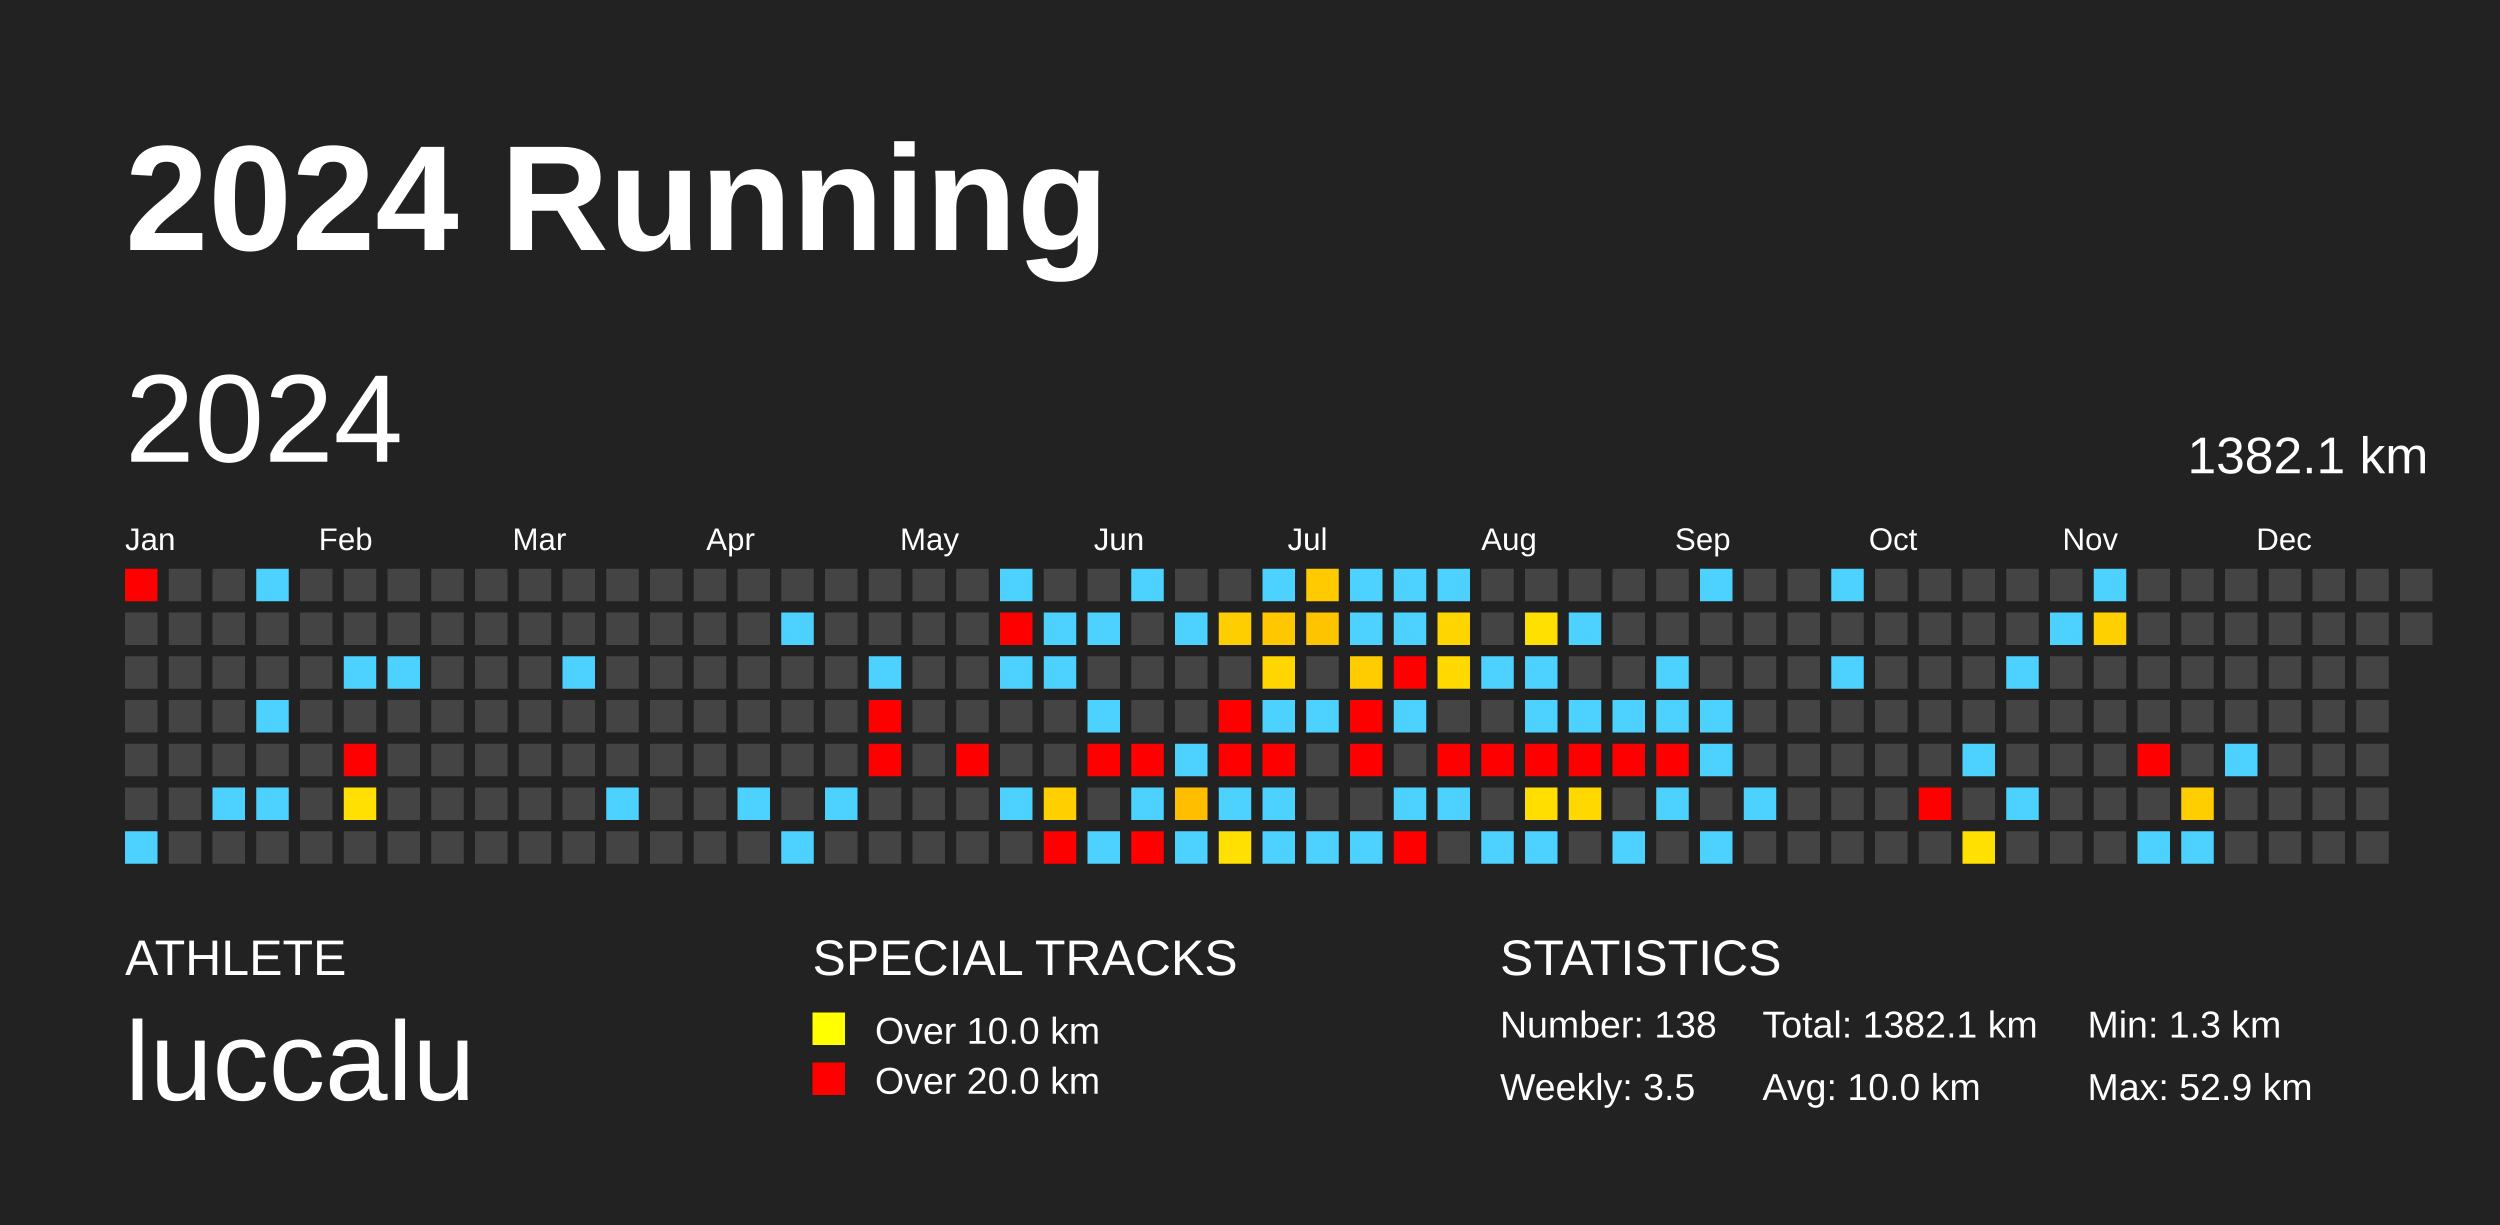
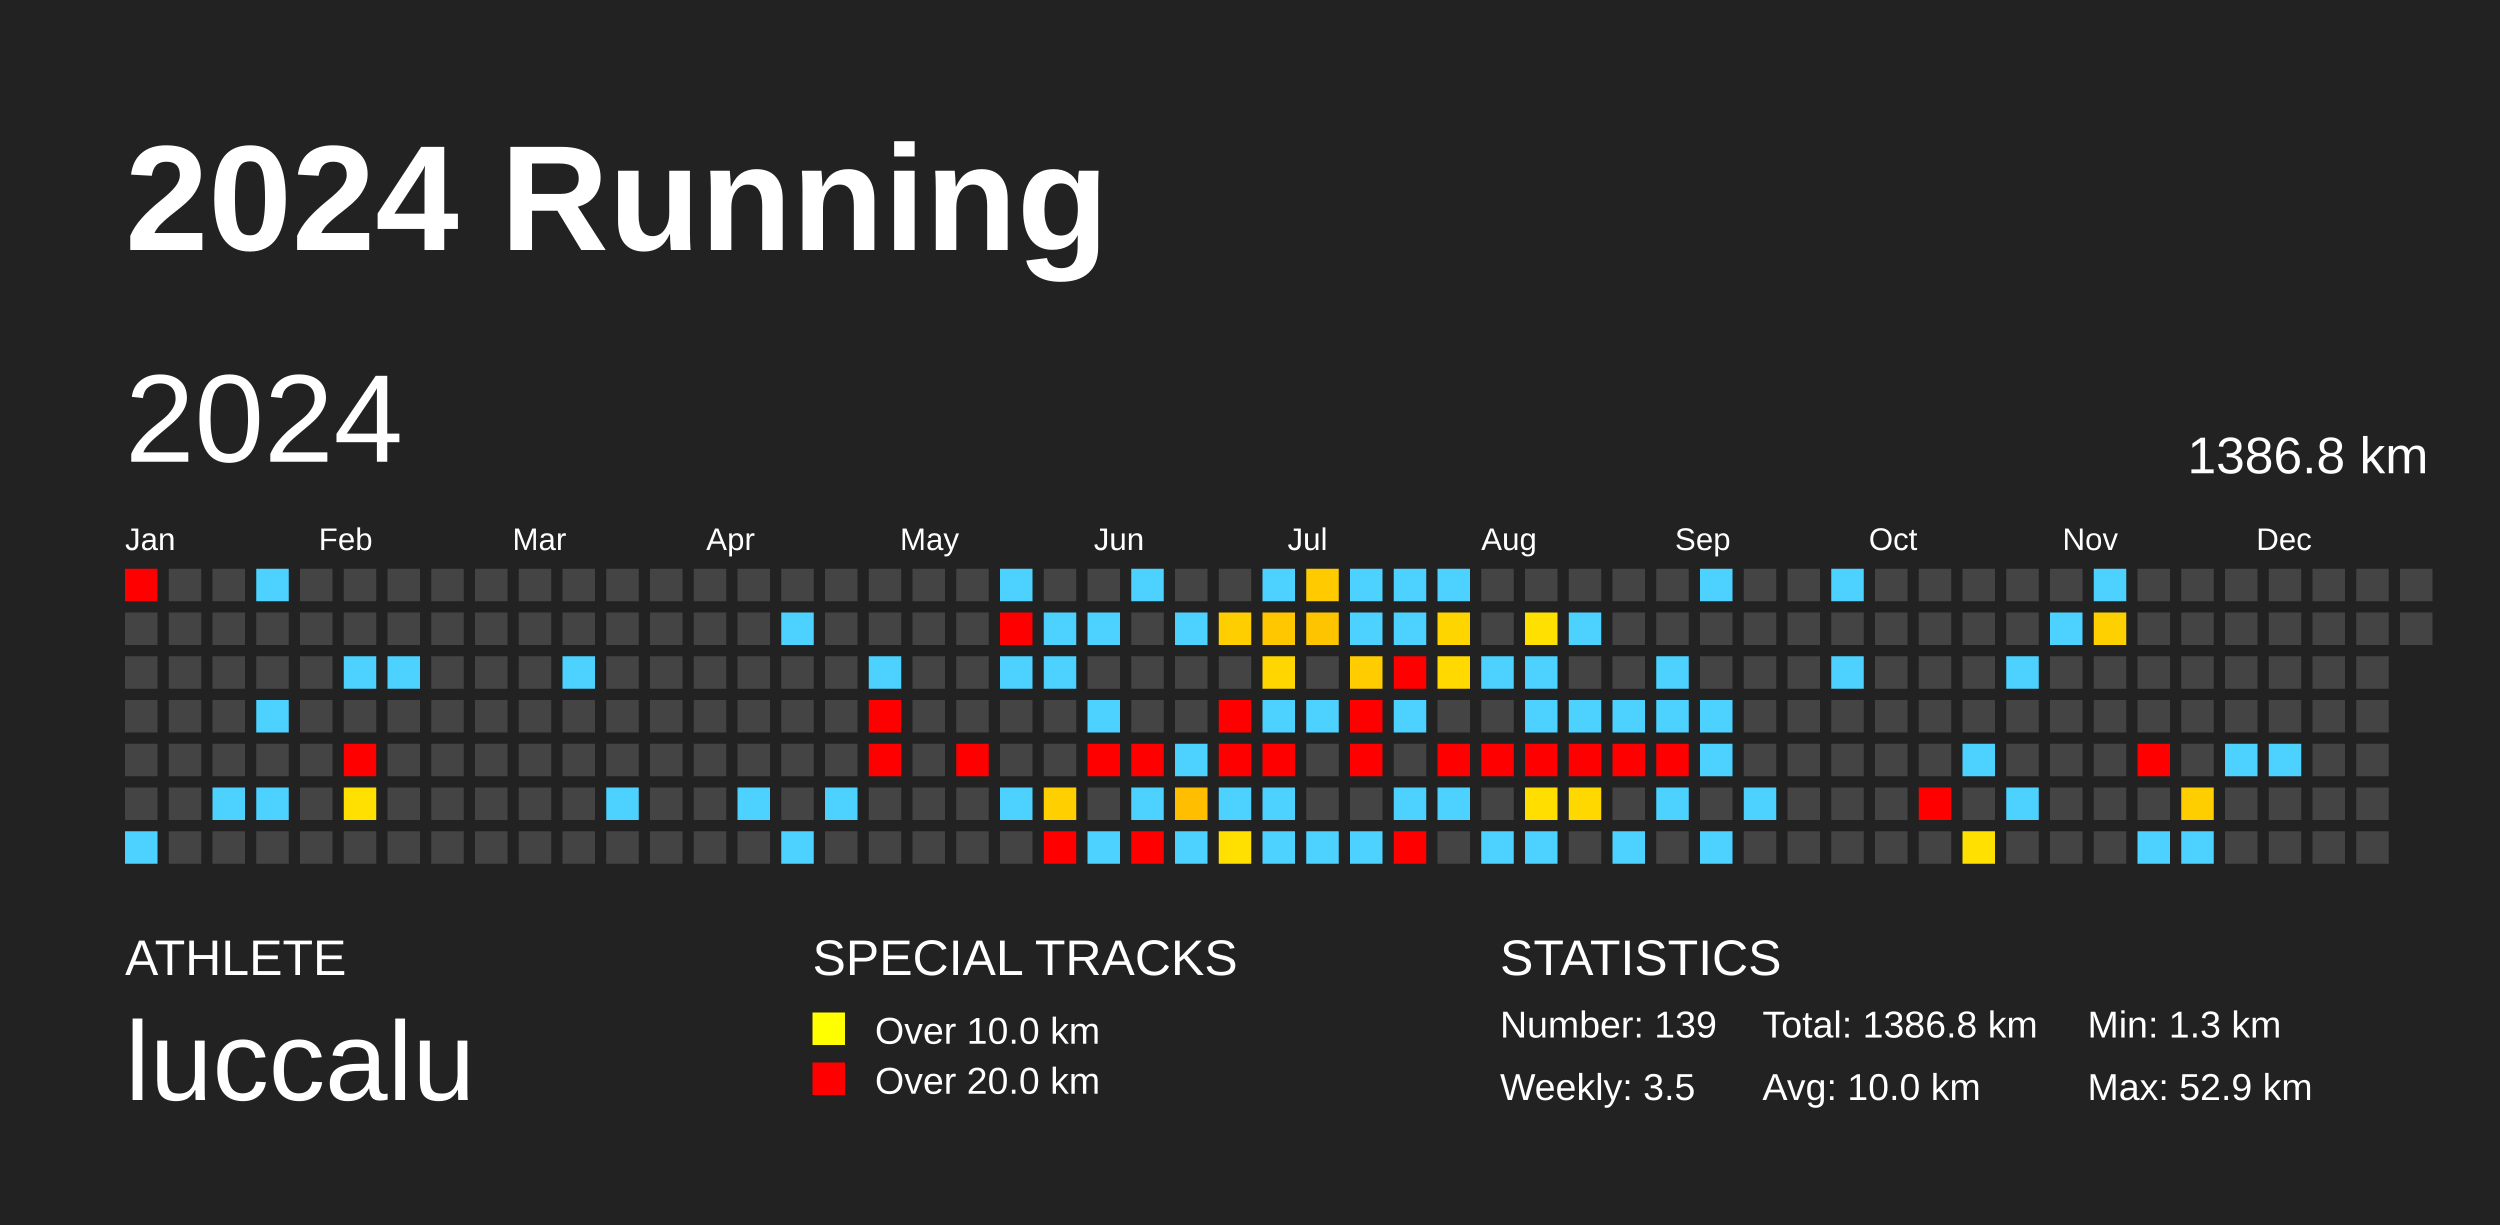
<svg xmlns="http://www.w3.org/2000/svg" baseProfile="full" height="98mm" version="1.1" viewBox="0,0,200,98" width="200mm">
  <defs />
  <rect fill="#222222" height="98" width="200" x="0" y="0" />
  <text fill="#FFFFFF" style="font-size:12px; font-family:Arial; font-weight:bold;" x="10" y="20">2024 Running</text>
  <text fill="#FFFFFF" style="font-size:4px; font-family:Arial" x="10" y="78">ATHLETE</text>
  <text fill="#FFFFFF" style="font-size:9px; font-family:Arial" x="10" y="88">luccalu</text>
  <text fill="#FFFFFF" style="font-size:4px; font-family:Arial" x="65" y="78">SPECIAL TRACKS</text>
  <rect fill="yellow" height="2.6" width="2.6" x="65" y="81" />
  <text fill="#FFFFFF" style="font-size:3px; font-family:Arial" x="70" y="83.5">Over 10.0 km</text>
  <rect fill="red" height="2.6" width="2.6" x="65" y="85" />
  <text fill="#FFFFFF" style="font-size:3px; font-family:Arial" x="70" y="87.5">Over 20.0 km</text>
  <text fill="#FFFFFF" style="font-size:4px; font-family:Arial" x="120" y="78">STATISTICS</text>
-   <text fill="#FFFFFF" style="font-size:3px; font-family:Arial" x="120" y="83">Number: 138</text>
+   <text fill="#FFFFFF" style="font-size:3px; font-family:Arial" x="120" y="83">Number: 139</text>
  <text fill="#FFFFFF" style="font-size:3px; font-family:Arial" x="120" y="88">Weekly: 3.5</text>
-   <text fill="#FFFFFF" style="font-size:3px; font-family:Arial" x="141" y="83">Total: 1382.1 km</text>
+   <text fill="#FFFFFF" style="font-size:3px; font-family:Arial" x="141" y="83">Total: 1386.8 km</text>
  <text fill="#FFFFFF" style="font-size:3px; font-family:Arial" x="141" y="88">Avg: 10.0 km</text>
  <text fill="#FFFFFF" style="font-size:3px; font-family:Arial" x="167" y="83">Min: 1.3 km</text>
  <text fill="#FFFFFF" style="font-size:3px; font-family:Arial" x="167" y="88">Max: 52.9 km</text>
  <text dominant-baseline="hanging" fill="#FFFFFF" style="font-size:10.0px; font-family:Arial;" x="10" y="30">2024</text>
-   <text dominant-baseline="hanging" fill="#FFFFFF" style="font-size:4.125px; font-family:Arial;" x="175" y="35">1382.1 km</text>
+   <text dominant-baseline="hanging" fill="#FFFFFF" style="font-size:4.125px; font-family:Arial;" x="175" y="35">1386.8 km</text>
  <text fill="#FFFFFF" style="font-size:2.5px; font-family:Arial" x="10.0" y="44">Jan</text>
  <text fill="#FFFFFF" style="font-size:2.5px; font-family:Arial" x="25.5" y="44">Feb</text>
  <text fill="#FFFFFF" style="font-size:2.5px; font-family:Arial" x="41.0" y="44">Mar</text>
  <text fill="#FFFFFF" style="font-size:2.5px; font-family:Arial" x="56.5" y="44">Apr</text>
  <text fill="#FFFFFF" style="font-size:2.5px; font-family:Arial" x="72.0" y="44">May</text>
  <text fill="#FFFFFF" style="font-size:2.5px; font-family:Arial" x="87.5" y="44">Jun</text>
  <text fill="#FFFFFF" style="font-size:2.5px; font-family:Arial" x="103.0" y="44">Jul</text>
  <text fill="#FFFFFF" style="font-size:2.5px; font-family:Arial" x="118.5" y="44">Aug</text>
  <text fill="#FFFFFF" style="font-size:2.5px; font-family:Arial" x="134.0" y="44">Sep</text>
  <text fill="#FFFFFF" style="font-size:2.5px; font-family:Arial" x="149.5" y="44">Oct</text>
  <text fill="#FFFFFF" style="font-size:2.5px; font-family:Arial" x="165.0" y="44">Nov</text>
  <text fill="#FFFFFF" style="font-size:2.5px; font-family:Arial" x="180.5" y="44">Dec</text>
  <rect fill="red" height="2.6" width="2.6" x="10.0" y="45.5" />
  <rect fill="#444444" height="2.6" width="2.6" x="10.0" y="49.0" />
  <rect fill="#444444" height="2.6" width="2.6" x="10.0" y="52.5" />
  <rect fill="#444444" height="2.6" width="2.6" x="10.0" y="56.0" />
  <rect fill="#444444" height="2.6" width="2.6" x="10.0" y="59.5" />
  <rect fill="#444444" height="2.6" width="2.6" x="10.0" y="63.0" />
  <rect fill="#4dd2ff" height="2.6" width="2.6" x="10.0" y="66.5" />
  <rect fill="#444444" height="2.6" width="2.6" x="13.5" y="45.5" />
  <rect fill="#444444" height="2.6" width="2.6" x="13.5" y="49.0" />
  <rect fill="#444444" height="2.6" width="2.6" x="13.5" y="52.5" />
  <rect fill="#444444" height="2.6" width="2.6" x="13.5" y="56.0" />
  <rect fill="#444444" height="2.6" width="2.6" x="13.5" y="59.5" />
  <rect fill="#444444" height="2.6" width="2.6" x="13.5" y="63.0" />
  <rect fill="#444444" height="2.6" width="2.6" x="13.5" y="66.5" />
  <rect fill="#444444" height="2.6" width="2.6" x="17.0" y="45.5" />
  <rect fill="#444444" height="2.6" width="2.6" x="17.0" y="49.0" />
  <rect fill="#444444" height="2.6" width="2.6" x="17.0" y="52.5" />
  <rect fill="#444444" height="2.6" width="2.6" x="17.0" y="56.0" />
  <rect fill="#444444" height="2.6" width="2.6" x="17.0" y="59.5" />
  <rect fill="#4dd2ff" height="2.6" width="2.6" x="17.0" y="63.0" />
  <rect fill="#444444" height="2.6" width="2.6" x="17.0" y="66.5" />
  <rect fill="#4dd2ff" height="2.6" width="2.6" x="20.5" y="45.5" />
  <rect fill="#444444" height="2.6" width="2.6" x="20.5" y="49.0" />
  <rect fill="#444444" height="2.6" width="2.6" x="20.5" y="52.5" />
  <rect fill="#4dd2ff" height="2.6" width="2.6" x="20.5" y="56.0" />
  <rect fill="#444444" height="2.6" width="2.6" x="20.5" y="59.5" />
  <rect fill="#4dd2ff" height="2.6" width="2.6" x="20.5" y="63.0" />
  <rect fill="#444444" height="2.6" width="2.6" x="20.5" y="66.5" />
  <rect fill="#444444" height="2.6" width="2.6" x="24.0" y="45.5" />
  <rect fill="#444444" height="2.6" width="2.6" x="24.0" y="49.0" />
  <rect fill="#444444" height="2.6" width="2.6" x="24.0" y="52.5" />
  <rect fill="#444444" height="2.6" width="2.6" x="24.0" y="56.0" />
  <rect fill="#444444" height="2.6" width="2.6" x="24.0" y="59.5" />
  <rect fill="#444444" height="2.6" width="2.6" x="24.0" y="63.0" />
  <rect fill="#444444" height="2.6" width="2.6" x="24.0" y="66.5" />
  <rect fill="#444444" height="2.6" width="2.6" x="27.5" y="45.5" />
  <rect fill="#444444" height="2.6" width="2.6" x="27.5" y="49.0" />
  <rect fill="#4dd2ff" height="2.6" width="2.6" x="27.5" y="52.5" />
  <rect fill="#444444" height="2.6" width="2.6" x="27.5" y="56.0" />
  <rect fill="red" height="2.6" width="2.6" x="27.5" y="59.5" />
  <rect fill="#ffe000" height="2.6" width="2.6" x="27.5" y="63.0" />
  <rect fill="#444444" height="2.6" width="2.6" x="27.5" y="66.5" />
  <rect fill="#444444" height="2.6" width="2.6" x="31.0" y="45.5" />
  <rect fill="#444444" height="2.6" width="2.6" x="31.0" y="49.0" />
  <rect fill="#4dd2ff" height="2.6" width="2.6" x="31.0" y="52.5" />
  <rect fill="#444444" height="2.6" width="2.6" x="31.0" y="56.0" />
  <rect fill="#444444" height="2.6" width="2.6" x="31.0" y="59.5" />
  <rect fill="#444444" height="2.6" width="2.6" x="31.0" y="63.0" />
  <rect fill="#444444" height="2.6" width="2.6" x="31.0" y="66.5" />
  <rect fill="#444444" height="2.6" width="2.6" x="34.5" y="45.5" />
  <rect fill="#444444" height="2.6" width="2.6" x="34.5" y="49.0" />
  <rect fill="#444444" height="2.6" width="2.6" x="34.5" y="52.5" />
  <rect fill="#444444" height="2.6" width="2.6" x="34.5" y="56.0" />
  <rect fill="#444444" height="2.6" width="2.6" x="34.5" y="59.5" />
  <rect fill="#444444" height="2.6" width="2.6" x="34.5" y="63.0" />
  <rect fill="#444444" height="2.6" width="2.6" x="34.5" y="66.5" />
  <rect fill="#444444" height="2.6" width="2.6" x="38.0" y="45.5" />
  <rect fill="#444444" height="2.6" width="2.6" x="38.0" y="49.0" />
  <rect fill="#444444" height="2.6" width="2.6" x="38.0" y="52.5" />
  <rect fill="#444444" height="2.6" width="2.6" x="38.0" y="56.0" />
  <rect fill="#444444" height="2.6" width="2.6" x="38.0" y="59.5" />
  <rect fill="#444444" height="2.6" width="2.6" x="38.0" y="63.0" />
  <rect fill="#444444" height="2.6" width="2.6" x="38.0" y="66.5" />
  <rect fill="#444444" height="2.6" width="2.6" x="41.5" y="45.5" />
  <rect fill="#444444" height="2.6" width="2.6" x="41.5" y="49.0" />
  <rect fill="#444444" height="2.6" width="2.6" x="41.5" y="52.5" />
  <rect fill="#444444" height="2.6" width="2.6" x="41.5" y="56.0" />
  <rect fill="#444444" height="2.6" width="2.6" x="41.5" y="59.5" />
  <rect fill="#444444" height="2.6" width="2.6" x="41.5" y="63.0" />
  <rect fill="#444444" height="2.6" width="2.6" x="41.5" y="66.5" />
  <rect fill="#444444" height="2.6" width="2.6" x="45.0" y="45.5" />
  <rect fill="#444444" height="2.6" width="2.6" x="45.0" y="49.0" />
  <rect fill="#4dd2ff" height="2.6" width="2.6" x="45.0" y="52.5" />
  <rect fill="#444444" height="2.6" width="2.6" x="45.0" y="56.0" />
  <rect fill="#444444" height="2.6" width="2.6" x="45.0" y="59.5" />
  <rect fill="#444444" height="2.6" width="2.6" x="45.0" y="63.0" />
  <rect fill="#444444" height="2.6" width="2.6" x="45.0" y="66.5" />
  <rect fill="#444444" height="2.6" width="2.6" x="48.5" y="45.5" />
  <rect fill="#444444" height="2.6" width="2.6" x="48.5" y="49.0" />
  <rect fill="#444444" height="2.6" width="2.6" x="48.5" y="52.5" />
  <rect fill="#444444" height="2.6" width="2.6" x="48.5" y="56.0" />
  <rect fill="#444444" height="2.6" width="2.6" x="48.5" y="59.5" />
  <rect fill="#4dd2ff" height="2.6" width="2.6" x="48.5" y="63.0" />
  <rect fill="#444444" height="2.6" width="2.6" x="48.5" y="66.5" />
  <rect fill="#444444" height="2.6" width="2.6" x="52.0" y="45.5" />
  <rect fill="#444444" height="2.6" width="2.6" x="52.0" y="49.0" />
  <rect fill="#444444" height="2.6" width="2.6" x="52.0" y="52.5" />
  <rect fill="#444444" height="2.6" width="2.6" x="52.0" y="56.0" />
  <rect fill="#444444" height="2.6" width="2.6" x="52.0" y="59.5" />
  <rect fill="#444444" height="2.6" width="2.6" x="52.0" y="63.0" />
  <rect fill="#444444" height="2.6" width="2.6" x="52.0" y="66.5" />
  <rect fill="#444444" height="2.6" width="2.6" x="55.5" y="45.5" />
  <rect fill="#444444" height="2.6" width="2.6" x="55.5" y="49.0" />
  <rect fill="#444444" height="2.6" width="2.6" x="55.5" y="52.5" />
  <rect fill="#444444" height="2.6" width="2.6" x="55.5" y="56.0" />
  <rect fill="#444444" height="2.6" width="2.6" x="55.5" y="59.5" />
  <rect fill="#444444" height="2.6" width="2.6" x="55.5" y="63.0" />
  <rect fill="#444444" height="2.6" width="2.6" x="55.5" y="66.5" />
  <rect fill="#444444" height="2.6" width="2.6" x="59.0" y="45.5" />
  <rect fill="#444444" height="2.6" width="2.6" x="59.0" y="49.0" />
  <rect fill="#444444" height="2.6" width="2.6" x="59.0" y="52.5" />
  <rect fill="#444444" height="2.6" width="2.6" x="59.0" y="56.0" />
  <rect fill="#444444" height="2.6" width="2.6" x="59.0" y="59.5" />
  <rect fill="#4dd2ff" height="2.6" width="2.6" x="59.0" y="63.0" />
  <rect fill="#444444" height="2.6" width="2.6" x="59.0" y="66.5" />
  <rect fill="#444444" height="2.6" width="2.6" x="62.5" y="45.5" />
  <rect fill="#4dd2ff" height="2.6" width="2.6" x="62.5" y="49.0" />
  <rect fill="#444444" height="2.6" width="2.6" x="62.5" y="52.5" />
  <rect fill="#444444" height="2.6" width="2.6" x="62.5" y="56.0" />
  <rect fill="#444444" height="2.6" width="2.6" x="62.5" y="59.5" />
  <rect fill="#444444" height="2.6" width="2.6" x="62.5" y="63.0" />
  <rect fill="#4dd2ff" height="2.6" width="2.6" x="62.5" y="66.5" />
  <rect fill="#444444" height="2.6" width="2.6" x="66.0" y="45.5" />
  <rect fill="#444444" height="2.6" width="2.6" x="66.0" y="49.0" />
  <rect fill="#444444" height="2.6" width="2.6" x="66.0" y="52.5" />
  <rect fill="#444444" height="2.6" width="2.6" x="66.0" y="56.0" />
  <rect fill="#444444" height="2.6" width="2.6" x="66.0" y="59.5" />
  <rect fill="#4dd2ff" height="2.6" width="2.6" x="66.0" y="63.0" />
  <rect fill="#444444" height="2.6" width="2.6" x="66.0" y="66.5" />
  <rect fill="#444444" height="2.6" width="2.6" x="69.5" y="45.5" />
  <rect fill="#444444" height="2.6" width="2.6" x="69.5" y="49.0" />
  <rect fill="#4dd2ff" height="2.6" width="2.6" x="69.5" y="52.5" />
  <rect fill="red" height="2.6" width="2.6" x="69.5" y="56.0" />
  <rect fill="red" height="2.6" width="2.6" x="69.5" y="59.5" />
  <rect fill="#444444" height="2.6" width="2.6" x="69.5" y="63.0" />
  <rect fill="#444444" height="2.6" width="2.6" x="69.5" y="66.5" />
  <rect fill="#444444" height="2.6" width="2.6" x="73.0" y="45.5" />
  <rect fill="#444444" height="2.6" width="2.6" x="73.0" y="49.0" />
  <rect fill="#444444" height="2.6" width="2.6" x="73.0" y="52.5" />
  <rect fill="#444444" height="2.6" width="2.6" x="73.0" y="56.0" />
  <rect fill="#444444" height="2.6" width="2.6" x="73.0" y="59.5" />
  <rect fill="#444444" height="2.6" width="2.6" x="73.0" y="63.0" />
  <rect fill="#444444" height="2.6" width="2.6" x="73.0" y="66.5" />
  <rect fill="#444444" height="2.6" width="2.6" x="76.5" y="45.5" />
  <rect fill="#444444" height="2.6" width="2.6" x="76.5" y="49.0" />
  <rect fill="#444444" height="2.6" width="2.6" x="76.5" y="52.5" />
  <rect fill="#444444" height="2.6" width="2.6" x="76.5" y="56.0" />
  <rect fill="red" height="2.6" width="2.6" x="76.5" y="59.5" />
  <rect fill="#444444" height="2.6" width="2.6" x="76.5" y="63.0" />
  <rect fill="#444444" height="2.6" width="2.6" x="76.5" y="66.5" />
  <rect fill="#4dd2ff" height="2.6" width="2.6" x="80.0" y="45.5" />
  <rect fill="red" height="2.6" width="2.6" x="80.0" y="49.0" />
  <rect fill="#4dd2ff" height="2.6" width="2.6" x="80.0" y="52.5" />
  <rect fill="#444444" height="2.6" width="2.6" x="80.0" y="56.0" />
  <rect fill="#444444" height="2.6" width="2.6" x="80.0" y="59.5" />
  <rect fill="#4dd2ff" height="2.6" width="2.6" x="80.0" y="63.0" />
  <rect fill="#444444" height="2.6" width="2.6" x="80.0" y="66.5" />
  <rect fill="#444444" height="2.6" width="2.6" x="83.5" y="45.5" />
  <rect fill="#4dd2ff" height="2.6" width="2.6" x="83.5" y="49.0" />
  <rect fill="#4dd2ff" height="2.6" width="2.6" x="83.5" y="52.5" />
  <rect fill="#444444" height="2.6" width="2.6" x="83.5" y="56.0" />
  <rect fill="#444444" height="2.6" width="2.6" x="83.5" y="59.5" />
  <rect fill="#ffcf00" height="2.6" width="2.6" x="83.5" y="63.0" />
  <rect fill="red" height="2.6" width="2.6" x="83.5" y="66.5" />
  <rect fill="#444444" height="2.6" width="2.6" x="87.0" y="45.5" />
  <rect fill="#4dd2ff" height="2.6" width="2.6" x="87.0" y="49.0" />
  <rect fill="#444444" height="2.6" width="2.6" x="87.0" y="52.5" />
  <rect fill="#4dd2ff" height="2.6" width="2.6" x="87.0" y="56.0" />
  <rect fill="red" height="2.6" width="2.6" x="87.0" y="59.5" />
  <rect fill="#444444" height="2.6" width="2.6" x="87.0" y="63.0" />
  <rect fill="#4dd2ff" height="2.6" width="2.6" x="87.0" y="66.5" />
  <rect fill="#4dd2ff" height="2.6" width="2.6" x="90.5" y="45.5" />
  <rect fill="#444444" height="2.6" width="2.6" x="90.5" y="49.0" />
  <rect fill="#444444" height="2.6" width="2.6" x="90.5" y="52.5" />
  <rect fill="#444444" height="2.6" width="2.6" x="90.5" y="56.0" />
  <rect fill="red" height="2.6" width="2.6" x="90.5" y="59.5" />
  <rect fill="#4dd2ff" height="2.6" width="2.6" x="90.5" y="63.0" />
  <rect fill="red" height="2.6" width="2.6" x="90.5" y="66.5" />
  <rect fill="#444444" height="2.6" width="2.6" x="94.0" y="45.5" />
  <rect fill="#4dd2ff" height="2.6" width="2.6" x="94.0" y="49.0" />
  <rect fill="#444444" height="2.6" width="2.6" x="94.0" y="52.5" />
  <rect fill="#444444" height="2.6" width="2.6" x="94.0" y="56.0" />
  <rect fill="#4dd2ff" height="2.6" width="2.6" x="94.0" y="59.5" />
  <rect fill="#ffbf00" height="2.6" width="2.6" x="94.0" y="63.0" />
  <rect fill="#4dd2ff" height="2.6" width="2.6" x="94.0" y="66.5" />
  <rect fill="#444444" height="2.6" width="2.6" x="97.5" y="45.5" />
  <rect fill="#ffce00" height="2.6" width="2.6" x="97.5" y="49.0" />
  <rect fill="#444444" height="2.6" width="2.6" x="97.5" y="52.5" />
  <rect fill="red" height="2.6" width="2.6" x="97.5" y="56.0" />
  <rect fill="red" height="2.6" width="2.6" x="97.5" y="59.5" />
  <rect fill="#4dd2ff" height="2.6" width="2.6" x="97.5" y="63.0" />
  <rect fill="#ffe000" height="2.6" width="2.6" x="97.5" y="66.5" />
  <rect fill="#4dd2ff" height="2.6" width="2.6" x="101.0" y="45.5" />
  <rect fill="#ffc700" height="2.6" width="2.6" x="101.0" y="49.0" />
  <rect fill="#ffd600" height="2.6" width="2.6" x="101.0" y="52.5" />
  <rect fill="#4dd2ff" height="2.6" width="2.6" x="101.0" y="56.0" />
  <rect fill="red" height="2.6" width="2.6" x="101.0" y="59.5" />
  <rect fill="#4dd2ff" height="2.6" width="2.6" x="101.0" y="63.0" />
  <rect fill="#4dd2ff" height="2.6" width="2.6" x="101.0" y="66.5" />
  <rect fill="#ffcb00" height="2.6" width="2.6" x="104.5" y="45.5" />
  <rect fill="#ffc400" height="2.6" width="2.6" x="104.5" y="49.0" />
  <rect fill="#444444" height="2.6" width="2.6" x="104.5" y="52.5" />
  <rect fill="#4dd2ff" height="2.6" width="2.6" x="104.5" y="56.0" />
  <rect fill="#444444" height="2.6" width="2.6" x="104.5" y="59.5" />
  <rect fill="#444444" height="2.6" width="2.6" x="104.5" y="63.0" />
  <rect fill="#4dd2ff" height="2.6" width="2.6" x="104.5" y="66.5" />
  <rect fill="#4dd2ff" height="2.6" width="2.6" x="108.0" y="45.5" />
  <rect fill="#4dd2ff" height="2.6" width="2.6" x="108.0" y="49.0" />
  <rect fill="#ffcc00" height="2.6" width="2.6" x="108.0" y="52.5" />
  <rect fill="red" height="2.6" width="2.6" x="108.0" y="56.0" />
  <rect fill="red" height="2.6" width="2.6" x="108.0" y="59.5" />
  <rect fill="#444444" height="2.6" width="2.6" x="108.0" y="63.0" />
  <rect fill="#4dd2ff" height="2.6" width="2.6" x="108.0" y="66.5" />
  <rect fill="#4dd2ff" height="2.6" width="2.6" x="111.5" y="45.5" />
  <rect fill="#4dd2ff" height="2.6" width="2.6" x="111.5" y="49.0" />
  <rect fill="red" height="2.6" width="2.6" x="111.5" y="52.5" />
  <rect fill="#4dd2ff" height="2.6" width="2.6" x="111.5" y="56.0" />
  <rect fill="#444444" height="2.6" width="2.6" x="111.5" y="59.5" />
  <rect fill="#4dd2ff" height="2.6" width="2.6" x="111.5" y="63.0" />
  <rect fill="red" height="2.6" width="2.6" x="111.5" y="66.5" />
  <rect fill="#4dd2ff" height="2.6" width="2.6" x="115.0" y="45.5" />
  <rect fill="#ffd500" height="2.6" width="2.6" x="115.0" y="49.0" />
  <rect fill="#ffd900" height="2.6" width="2.6" x="115.0" y="52.5" />
  <rect fill="#444444" height="2.6" width="2.6" x="115.0" y="56.0" />
  <rect fill="red" height="2.6" width="2.6" x="115.0" y="59.5" />
  <rect fill="#4dd2ff" height="2.6" width="2.6" x="115.0" y="63.0" />
  <rect fill="#444444" height="2.6" width="2.6" x="115.0" y="66.5" />
  <rect fill="#444444" height="2.6" width="2.6" x="118.5" y="45.5" />
  <rect fill="#444444" height="2.6" width="2.6" x="118.5" y="49.0" />
  <rect fill="#4dd2ff" height="2.6" width="2.6" x="118.5" y="52.5" />
  <rect fill="#444444" height="2.6" width="2.6" x="118.5" y="56.0" />
  <rect fill="red" height="2.6" width="2.6" x="118.5" y="59.5" />
  <rect fill="#444444" height="2.6" width="2.6" x="118.5" y="63.0" />
  <rect fill="#4dd2ff" height="2.6" width="2.6" x="118.5" y="66.5" />
  <rect fill="#444444" height="2.6" width="2.6" x="122.0" y="45.5" />
  <rect fill="#ffe000" height="2.6" width="2.6" x="122.0" y="49.0" />
  <rect fill="#4dd2ff" height="2.6" width="2.6" x="122.0" y="52.5" />
  <rect fill="#4dd2ff" height="2.6" width="2.6" x="122.0" y="56.0" />
  <rect fill="red" height="2.6" width="2.6" x="122.0" y="59.5" />
  <rect fill="#ffde00" height="2.6" width="2.6" x="122.0" y="63.0" />
  <rect fill="#4dd2ff" height="2.6" width="2.6" x="122.0" y="66.5" />
  <rect fill="#444444" height="2.6" width="2.6" x="125.5" y="45.5" />
  <rect fill="#4dd2ff" height="2.6" width="2.6" x="125.5" y="49.0" />
  <rect fill="#444444" height="2.6" width="2.6" x="125.5" y="52.5" />
  <rect fill="#4dd2ff" height="2.6" width="2.6" x="125.5" y="56.0" />
  <rect fill="red" height="2.6" width="2.6" x="125.5" y="59.5" />
  <rect fill="#ffd800" height="2.6" width="2.6" x="125.5" y="63.0" />
  <rect fill="#444444" height="2.6" width="2.6" x="125.5" y="66.5" />
  <rect fill="#444444" height="2.6" width="2.6" x="129.0" y="45.5" />
  <rect fill="#444444" height="2.6" width="2.6" x="129.0" y="49.0" />
  <rect fill="#444444" height="2.6" width="2.6" x="129.0" y="52.5" />
  <rect fill="#4dd2ff" height="2.6" width="2.6" x="129.0" y="56.0" />
  <rect fill="red" height="2.6" width="2.6" x="129.0" y="59.5" />
  <rect fill="#444444" height="2.6" width="2.6" x="129.0" y="63.0" />
  <rect fill="#4dd2ff" height="2.6" width="2.6" x="129.0" y="66.5" />
  <rect fill="#444444" height="2.6" width="2.6" x="132.5" y="45.5" />
  <rect fill="#444444" height="2.6" width="2.6" x="132.5" y="49.0" />
  <rect fill="#4dd2ff" height="2.6" width="2.6" x="132.5" y="52.5" />
  <rect fill="#4dd2ff" height="2.6" width="2.6" x="132.5" y="56.0" />
  <rect fill="red" height="2.6" width="2.6" x="132.5" y="59.5" />
  <rect fill="#4dd2ff" height="2.6" width="2.6" x="132.5" y="63.0" />
  <rect fill="#444444" height="2.6" width="2.6" x="132.5" y="66.5" />
  <rect fill="#4dd2ff" height="2.6" width="2.6" x="136.0" y="45.5" />
  <rect fill="#444444" height="2.6" width="2.6" x="136.0" y="49.0" />
  <rect fill="#444444" height="2.6" width="2.6" x="136.0" y="52.5" />
  <rect fill="#4dd2ff" height="2.6" width="2.6" x="136.0" y="56.0" />
  <rect fill="#4dd2ff" height="2.6" width="2.6" x="136.0" y="59.5" />
  <rect fill="#444444" height="2.6" width="2.6" x="136.0" y="63.0" />
  <rect fill="#4dd2ff" height="2.6" width="2.6" x="136.0" y="66.5" />
  <rect fill="#444444" height="2.6" width="2.6" x="139.5" y="45.5" />
  <rect fill="#444444" height="2.6" width="2.6" x="139.5" y="49.0" />
  <rect fill="#444444" height="2.6" width="2.6" x="139.5" y="52.5" />
  <rect fill="#444444" height="2.6" width="2.6" x="139.5" y="56.0" />
  <rect fill="#444444" height="2.6" width="2.6" x="139.5" y="59.5" />
  <rect fill="#4dd2ff" height="2.6" width="2.6" x="139.5" y="63.0" />
  <rect fill="#444444" height="2.6" width="2.6" x="139.5" y="66.5" />
  <rect fill="#444444" height="2.6" width="2.6" x="143.0" y="45.5" />
  <rect fill="#444444" height="2.6" width="2.6" x="143.0" y="49.0" />
  <rect fill="#444444" height="2.6" width="2.6" x="143.0" y="52.5" />
  <rect fill="#444444" height="2.6" width="2.6" x="143.0" y="56.0" />
  <rect fill="#444444" height="2.6" width="2.6" x="143.0" y="59.5" />
  <rect fill="#444444" height="2.6" width="2.6" x="143.0" y="63.0" />
  <rect fill="#444444" height="2.6" width="2.6" x="143.0" y="66.5" />
  <rect fill="#4dd2ff" height="2.6" width="2.6" x="146.5" y="45.5" />
  <rect fill="#444444" height="2.6" width="2.6" x="146.5" y="49.0" />
  <rect fill="#4dd2ff" height="2.6" width="2.6" x="146.5" y="52.5" />
  <rect fill="#444444" height="2.6" width="2.6" x="146.5" y="56.0" />
  <rect fill="#444444" height="2.6" width="2.6" x="146.5" y="59.5" />
  <rect fill="#444444" height="2.6" width="2.6" x="146.5" y="63.0" />
  <rect fill="#444444" height="2.6" width="2.6" x="146.5" y="66.5" />
  <rect fill="#444444" height="2.6" width="2.6" x="150.0" y="45.5" />
  <rect fill="#444444" height="2.6" width="2.6" x="150.0" y="49.0" />
  <rect fill="#444444" height="2.6" width="2.6" x="150.0" y="52.5" />
  <rect fill="#444444" height="2.6" width="2.6" x="150.0" y="56.0" />
  <rect fill="#444444" height="2.6" width="2.6" x="150.0" y="59.5" />
  <rect fill="#444444" height="2.6" width="2.6" x="150.0" y="63.0" />
  <rect fill="#444444" height="2.6" width="2.6" x="150.0" y="66.5" />
  <rect fill="#444444" height="2.6" width="2.6" x="153.5" y="45.5" />
  <rect fill="#444444" height="2.6" width="2.6" x="153.5" y="49.0" />
  <rect fill="#444444" height="2.6" width="2.6" x="153.5" y="52.5" />
  <rect fill="#444444" height="2.6" width="2.6" x="153.5" y="56.0" />
  <rect fill="#444444" height="2.6" width="2.6" x="153.5" y="59.5" />
  <rect fill="red" height="2.6" width="2.6" x="153.5" y="63.0" />
  <rect fill="#444444" height="2.6" width="2.6" x="153.5" y="66.5" />
  <rect fill="#444444" height="2.6" width="2.6" x="157.0" y="45.5" />
  <rect fill="#444444" height="2.6" width="2.6" x="157.0" y="49.0" />
  <rect fill="#444444" height="2.6" width="2.6" x="157.0" y="52.5" />
  <rect fill="#444444" height="2.6" width="2.6" x="157.0" y="56.0" />
  <rect fill="#4dd2ff" height="2.6" width="2.6" x="157.0" y="59.5" />
  <rect fill="#444444" height="2.6" width="2.6" x="157.0" y="63.0" />
  <rect fill="#ffe000" height="2.6" width="2.6" x="157.0" y="66.5" />
  <rect fill="#444444" height="2.6" width="2.6" x="160.5" y="45.5" />
  <rect fill="#444444" height="2.6" width="2.6" x="160.5" y="49.0" />
  <rect fill="#4dd2ff" height="2.6" width="2.6" x="160.5" y="52.5" />
  <rect fill="#444444" height="2.6" width="2.6" x="160.5" y="56.0" />
  <rect fill="#444444" height="2.6" width="2.6" x="160.5" y="59.5" />
  <rect fill="#4dd2ff" height="2.6" width="2.6" x="160.5" y="63.0" />
  <rect fill="#444444" height="2.6" width="2.6" x="160.5" y="66.5" />
  <rect fill="#444444" height="2.6" width="2.6" x="164.0" y="45.5" />
  <rect fill="#4dd2ff" height="2.6" width="2.6" x="164.0" y="49.0" />
  <rect fill="#444444" height="2.6" width="2.6" x="164.0" y="52.5" />
  <rect fill="#444444" height="2.6" width="2.6" x="164.0" y="56.0" />
  <rect fill="#444444" height="2.6" width="2.6" x="164.0" y="59.5" />
  <rect fill="#444444" height="2.6" width="2.6" x="164.0" y="63.0" />
  <rect fill="#444444" height="2.6" width="2.6" x="164.0" y="66.5" />
  <rect fill="#4dd2ff" height="2.6" width="2.6" x="167.5" y="45.5" />
  <rect fill="#ffd000" height="2.6" width="2.6" x="167.5" y="49.0" />
  <rect fill="#444444" height="2.6" width="2.6" x="167.5" y="52.5" />
  <rect fill="#444444" height="2.6" width="2.6" x="167.5" y="56.0" />
  <rect fill="#444444" height="2.6" width="2.6" x="167.5" y="59.5" />
  <rect fill="#444444" height="2.6" width="2.6" x="167.5" y="63.0" />
  <rect fill="#444444" height="2.6" width="2.6" x="167.5" y="66.5" />
  <rect fill="#444444" height="2.6" width="2.6" x="171.0" y="45.5" />
  <rect fill="#444444" height="2.6" width="2.6" x="171.0" y="49.0" />
  <rect fill="#444444" height="2.6" width="2.6" x="171.0" y="52.5" />
  <rect fill="#444444" height="2.6" width="2.6" x="171.0" y="56.0" />
  <rect fill="red" height="2.6" width="2.6" x="171.0" y="59.5" />
  <rect fill="#444444" height="2.6" width="2.6" x="171.0" y="63.0" />
  <rect fill="#4dd2ff" height="2.6" width="2.6" x="171.0" y="66.5" />
  <rect fill="#444444" height="2.6" width="2.6" x="174.5" y="45.5" />
  <rect fill="#444444" height="2.6" width="2.6" x="174.5" y="49.0" />
  <rect fill="#444444" height="2.6" width="2.6" x="174.5" y="52.5" />
  <rect fill="#444444" height="2.6" width="2.6" x="174.5" y="56.0" />
  <rect fill="#444444" height="2.6" width="2.6" x="174.5" y="59.5" />
  <rect fill="#ffce00" height="2.6" width="2.6" x="174.5" y="63.0" />
  <rect fill="#4dd2ff" height="2.6" width="2.6" x="174.5" y="66.5" />
  <rect fill="#444444" height="2.6" width="2.6" x="178.0" y="45.5" />
  <rect fill="#444444" height="2.6" width="2.6" x="178.0" y="49.0" />
  <rect fill="#444444" height="2.6" width="2.6" x="178.0" y="52.5" />
  <rect fill="#444444" height="2.6" width="2.6" x="178.0" y="56.0" />
  <rect fill="#4dd2ff" height="2.6" width="2.6" x="178.0" y="59.5" />
  <rect fill="#444444" height="2.6" width="2.6" x="178.0" y="63.0" />
  <rect fill="#444444" height="2.6" width="2.6" x="178.0" y="66.5" />
  <rect fill="#444444" height="2.6" width="2.6" x="181.5" y="45.5" />
  <rect fill="#444444" height="2.6" width="2.6" x="181.5" y="49.0" />
  <rect fill="#444444" height="2.6" width="2.6" x="181.5" y="52.5" />
  <rect fill="#444444" height="2.6" width="2.6" x="181.5" y="56.0" />
-   <rect fill="#444444" height="2.6" width="2.6" x="181.5" y="59.5" />
+   <rect fill="#4dd2ff" height="2.6" width="2.6" x="181.5" y="59.5" />
  <rect fill="#444444" height="2.6" width="2.6" x="181.5" y="63.0" />
  <rect fill="#444444" height="2.6" width="2.6" x="181.5" y="66.5" />
  <rect fill="#444444" height="2.6" width="2.6" x="185.0" y="45.5" />
  <rect fill="#444444" height="2.6" width="2.6" x="185.0" y="49.0" />
  <rect fill="#444444" height="2.6" width="2.6" x="185.0" y="52.5" />
  <rect fill="#444444" height="2.6" width="2.6" x="185.0" y="56.0" />
  <rect fill="#444444" height="2.6" width="2.6" x="185.0" y="59.5" />
  <rect fill="#444444" height="2.6" width="2.6" x="185.0" y="63.0" />
  <rect fill="#444444" height="2.6" width="2.6" x="185.0" y="66.5" />
  <rect fill="#444444" height="2.6" width="2.6" x="188.5" y="45.5" />
  <rect fill="#444444" height="2.6" width="2.6" x="188.5" y="49.0" />
  <rect fill="#444444" height="2.6" width="2.6" x="188.5" y="52.5" />
  <rect fill="#444444" height="2.6" width="2.6" x="188.5" y="56.0" />
  <rect fill="#444444" height="2.6" width="2.6" x="188.5" y="59.5" />
  <rect fill="#444444" height="2.6" width="2.6" x="188.5" y="63.0" />
  <rect fill="#444444" height="2.6" width="2.6" x="188.5" y="66.5" />
  <rect fill="#444444" height="2.6" width="2.6" x="192.0" y="45.5" />
  <rect fill="#444444" height="2.6" width="2.6" x="192.0" y="49.0" />
</svg>
